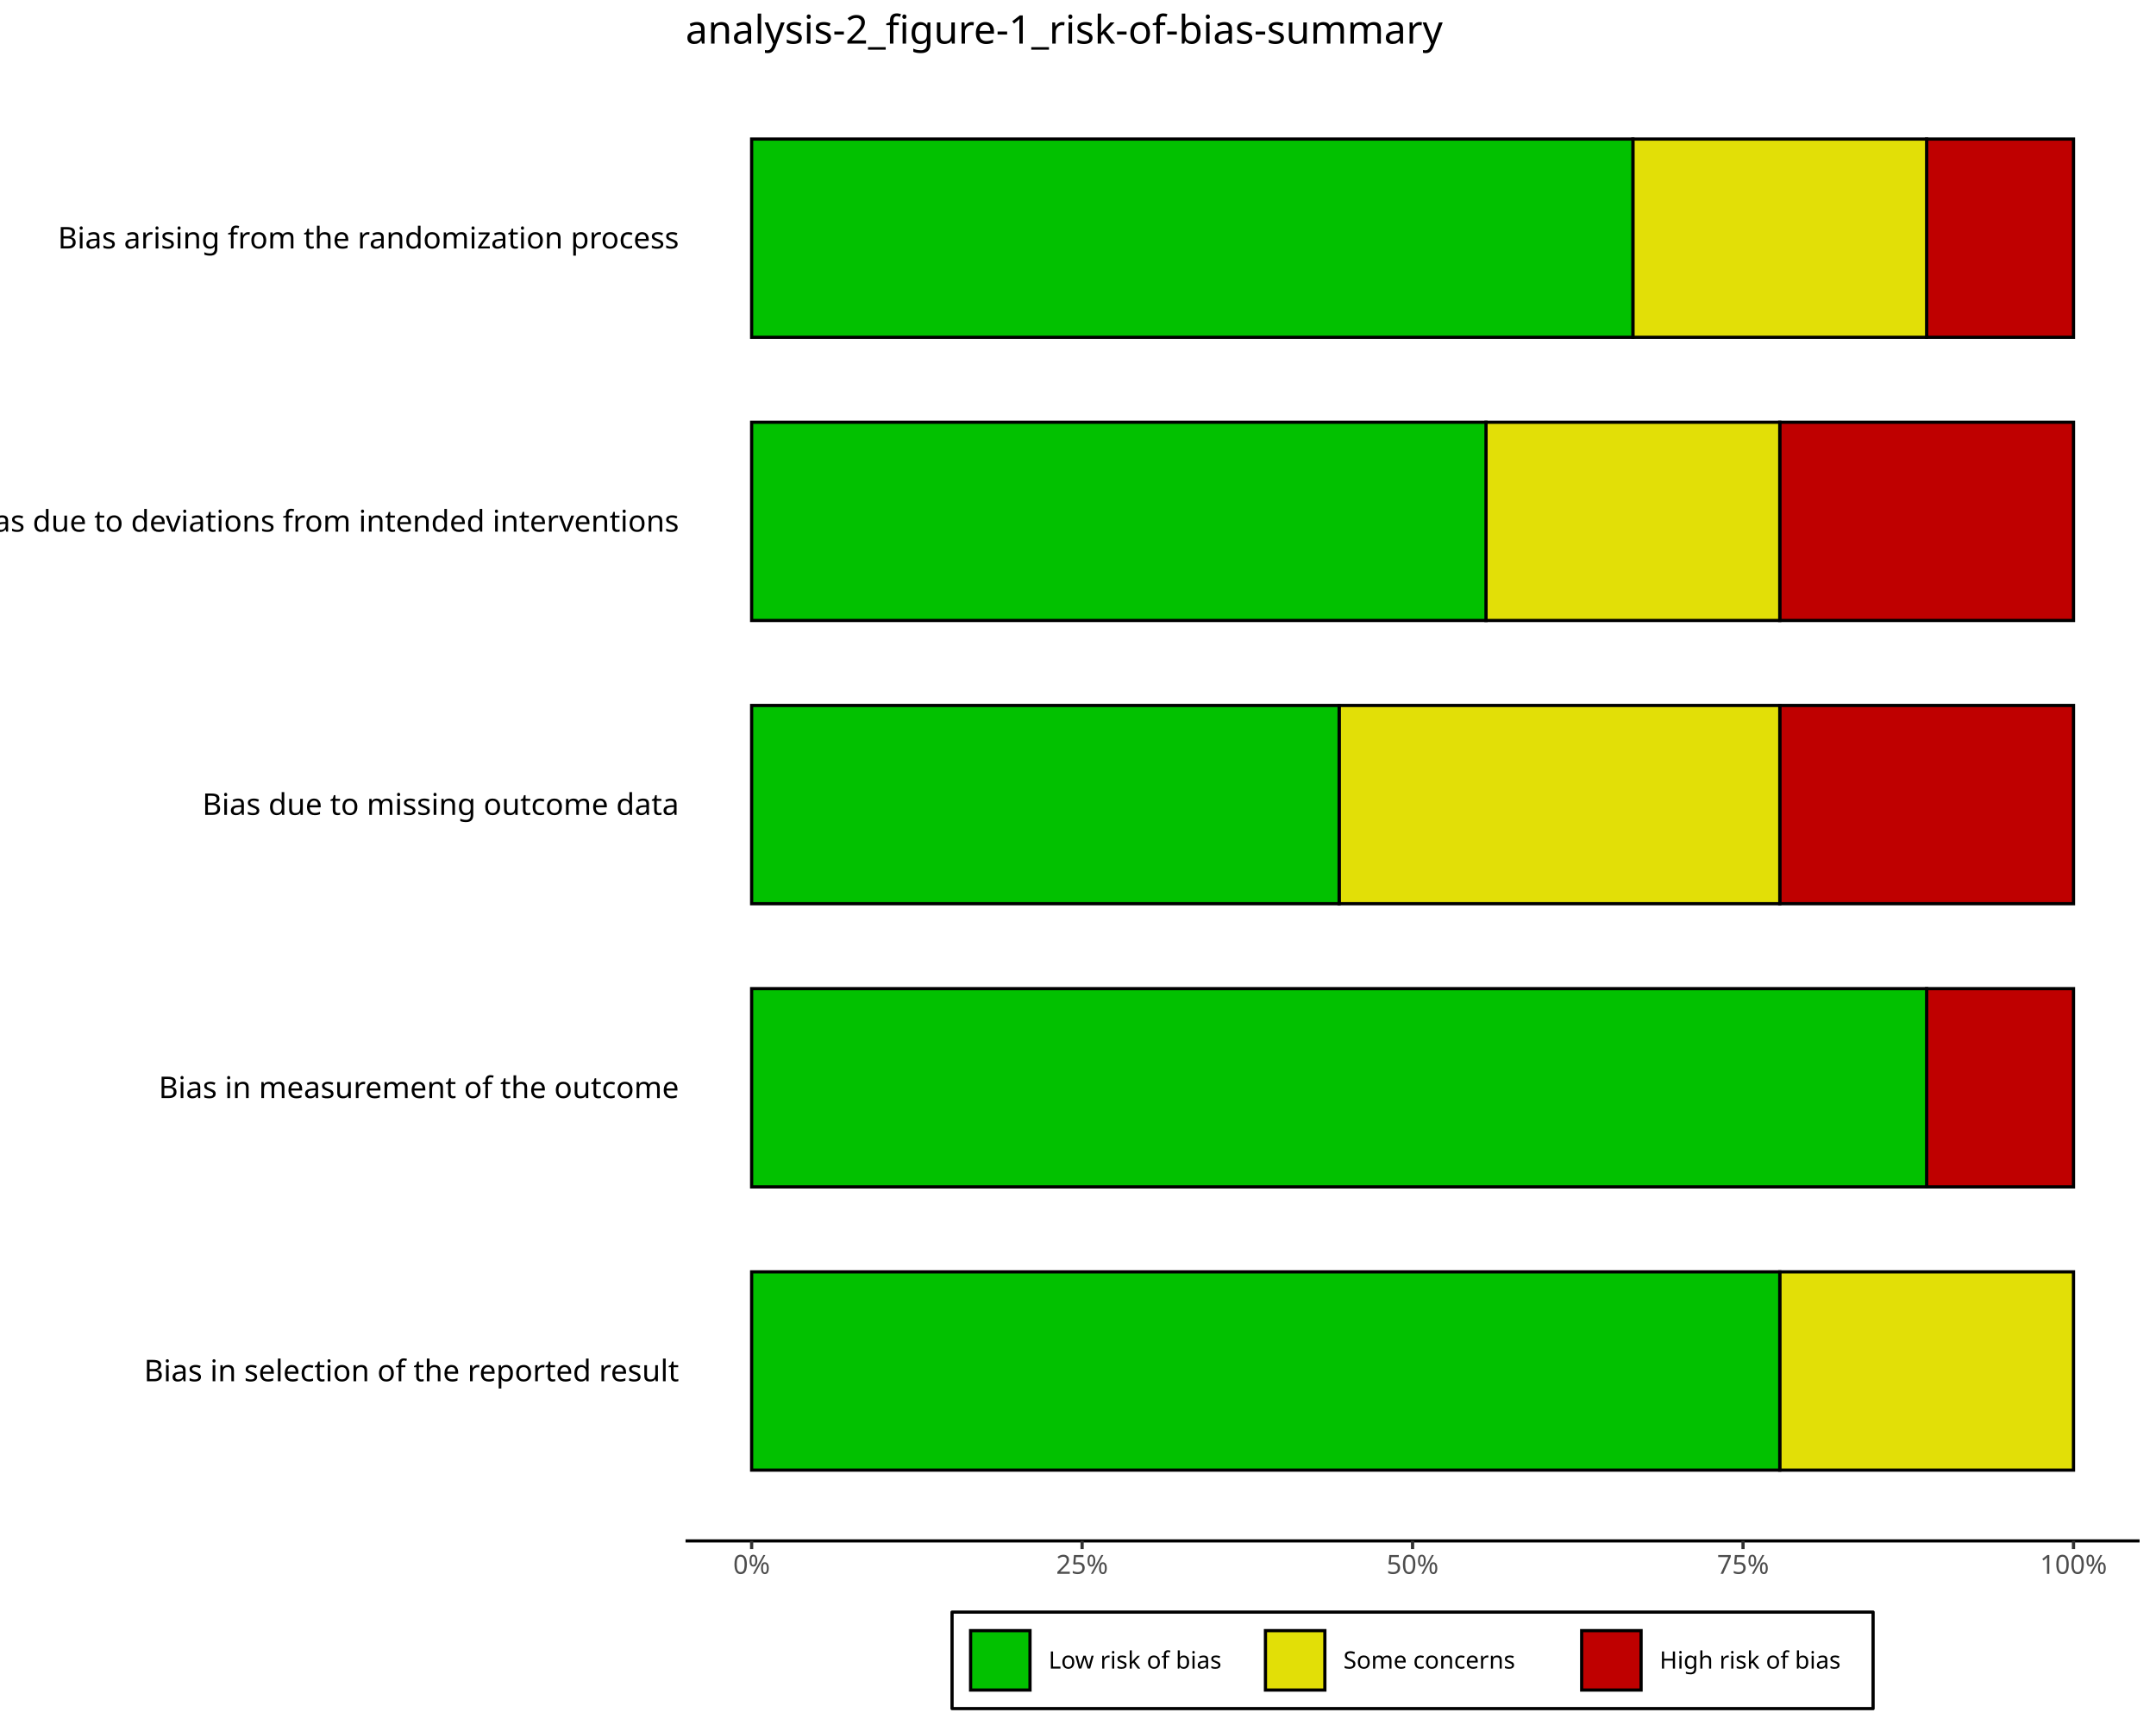
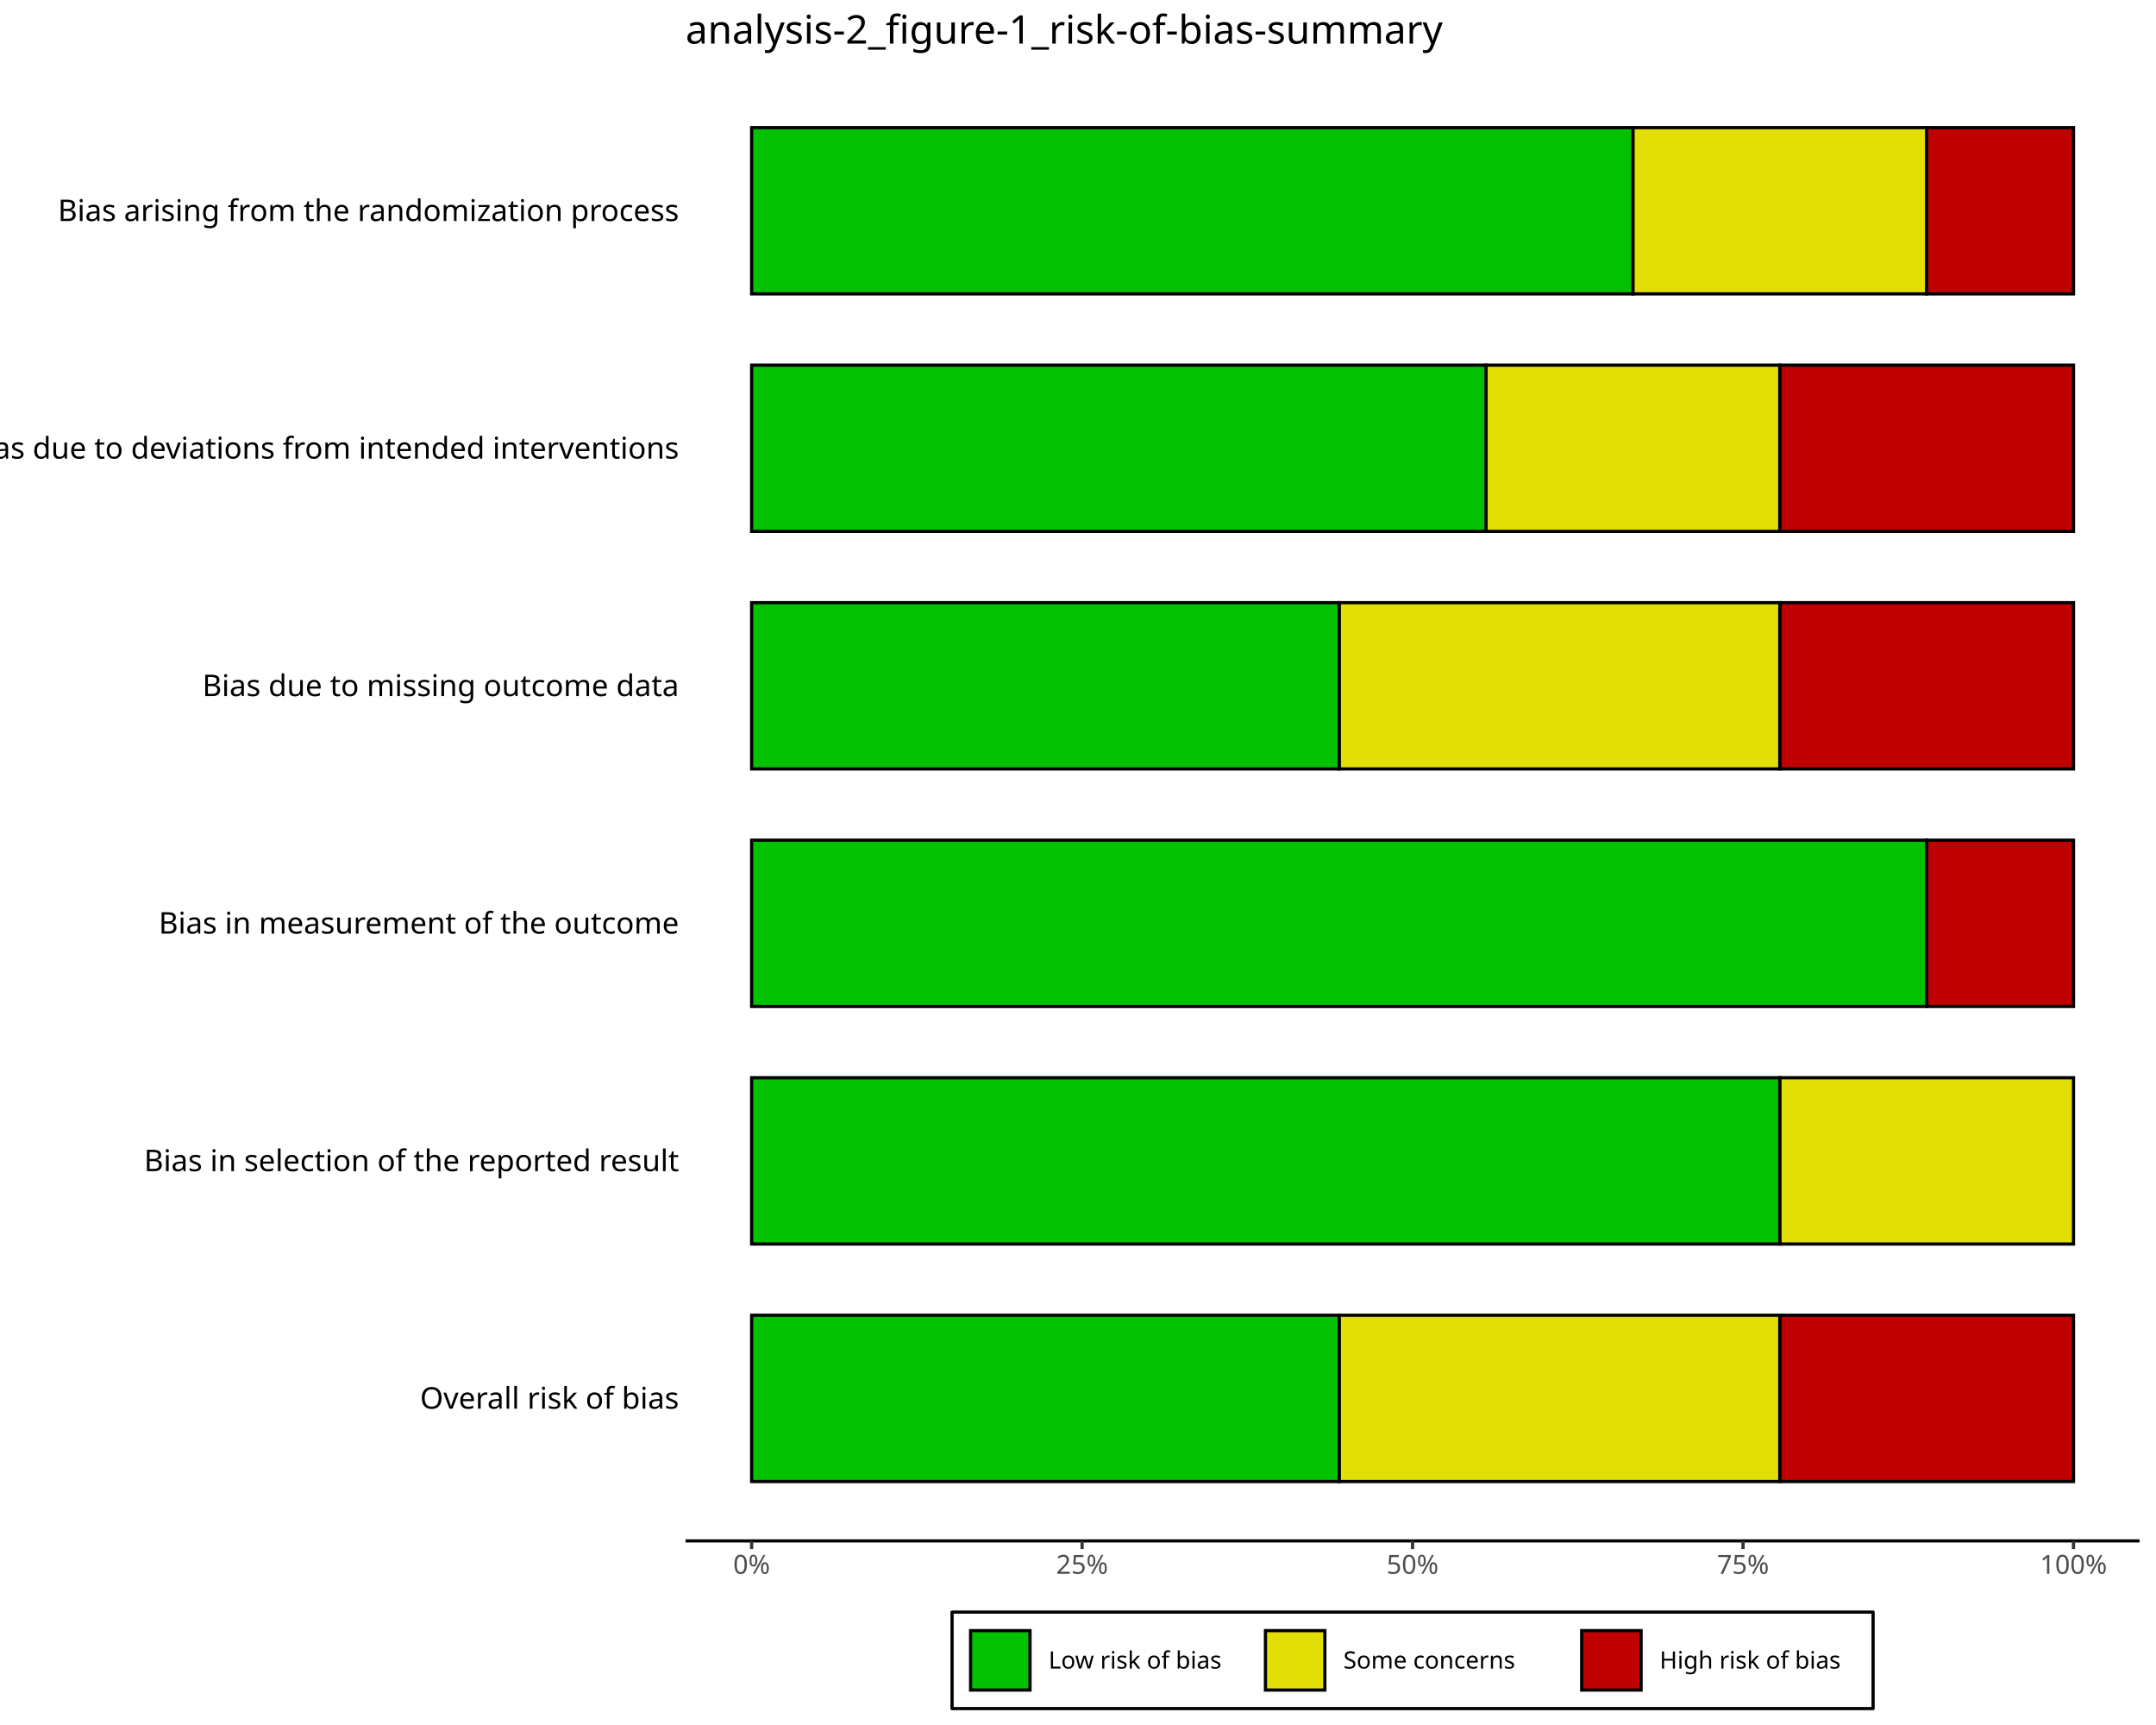
<svg xmlns="http://www.w3.org/2000/svg" class="svglite" data-engine-version="2.0" width="720.00pt" height="576.00pt" viewBox="0 0 720.00 576.00">
  <defs>
    <style type="text/css">
    .svglite line, .svglite polyline, .svglite polygon, .svglite path, .svglite rect, .svglite circle {
      fill: none;
      stroke: #000000;
      stroke-linecap: round;
      stroke-linejoin: round;
      stroke-miterlimit: 10.00;
    }
  </style>
  </defs>
  <rect width="100%" height="100%" style="stroke: none; fill: #FFFFFF;" />
  <defs>
    <clipPath id="cpMC4wMHw3MjAuMDB8MC4wMHw1NzYuMDA=">
      <rect x="0.00" y="0.00" width="720.00" height="576.00" />
    </clipPath>
  </defs>
  <g clip-path="url(#cpMC4wMHw3MjAuMDB8MC4wMHw1NzYuMDA=)">
    <rect x="0.00" y="0.00" width="720.00" height="576.00" style="stroke-width: 1.07; stroke: #FFFFFF; fill: #FFFFFF;" />
  </g>
  <defs>
    <clipPath id="cpMjI4Ljk0fDcxNC41MnwyMi43OHw1MTQuNTM=">
      <rect x="228.94" y="22.78" width="485.58" height="491.74" />
    </clipPath>
  </defs>
  <g clip-path="url(#cpMjI4Ljk0fDcxNC41MnwyMi43OHw1MTQuNTM=)">
-     <rect x="594.35" y="424.69" width="98.10" height="66.20" style="stroke-width: 1.07; stroke-linecap: butt; stroke-linejoin: miter; fill: #E2DF07;" />
-     <rect x="251.01" y="424.69" width="343.34" height="66.20" style="stroke-width: 1.07; stroke-linecap: butt; stroke-linejoin: miter; fill: #02C100;" />
-     <rect x="643.40" y="330.12" width="49.05" height="66.20" style="stroke-width: 1.07; stroke-linecap: butt; stroke-linejoin: miter; fill: #BF0000;" />
-     <rect x="251.01" y="330.12" width="392.39" height="66.20" style="stroke-width: 1.07; stroke-linecap: butt; stroke-linejoin: miter; fill: #02C100;" />
-     <rect x="594.35" y="235.56" width="98.10" height="66.20" style="stroke-width: 1.07; stroke-linecap: butt; stroke-linejoin: miter; fill: #BF0000;" />
-     <rect x="447.21" y="235.56" width="147.15" height="66.20" style="stroke-width: 1.07; stroke-linecap: butt; stroke-linejoin: miter; fill: #E2DF07;" />
-     <rect x="251.01" y="235.56" width="196.19" height="66.20" style="stroke-width: 1.07; stroke-linecap: butt; stroke-linejoin: miter; fill: #02C100;" />
-     <rect x="594.35" y="140.99" width="98.10" height="66.20" style="stroke-width: 1.07; stroke-linecap: butt; stroke-linejoin: miter; fill: #BF0000;" />
-     <rect x="496.25" y="140.99" width="98.10" height="66.20" style="stroke-width: 1.07; stroke-linecap: butt; stroke-linejoin: miter; fill: #E2DF07;" />
-     <rect x="251.01" y="140.99" width="245.24" height="66.20" style="stroke-width: 1.07; stroke-linecap: butt; stroke-linejoin: miter; fill: #02C100;" />
-     <rect x="643.40" y="46.43" width="49.05" height="66.20" style="stroke-width: 1.07; stroke-linecap: butt; stroke-linejoin: miter; fill: #BF0000;" />
-     <rect x="545.30" y="46.43" width="98.10" height="66.20" style="stroke-width: 1.07; stroke-linecap: butt; stroke-linejoin: miter; fill: #E2DF07;" />
-     <rect x="251.01" y="46.43" width="294.29" height="66.20" style="stroke-width: 1.07; stroke-linecap: butt; stroke-linejoin: miter; fill: #02C100;" />
+     <rect x="594.35" y="439.18" width="98.10" height="55.52" style="stroke-width: 1.07; stroke-linecap: butt; stroke-linejoin: miter; fill: #BF0000;" />
+     <rect x="447.21" y="439.18" width="147.15" height="55.52" style="stroke-width: 1.07; stroke-linecap: butt; stroke-linejoin: miter; fill: #E2DF07;" />
+     <rect x="251.01" y="439.18" width="196.19" height="55.52" style="stroke-width: 1.07; stroke-linecap: butt; stroke-linejoin: miter; fill: #02C100;" />
+     <rect x="594.35" y="359.87" width="98.10" height="55.52" style="stroke-width: 1.07; stroke-linecap: butt; stroke-linejoin: miter; fill: #E2DF07;" />
+     <rect x="251.01" y="359.87" width="343.34" height="55.52" style="stroke-width: 1.07; stroke-linecap: butt; stroke-linejoin: miter; fill: #02C100;" />
+     <rect x="643.40" y="280.55" width="49.05" height="55.52" style="stroke-width: 1.07; stroke-linecap: butt; stroke-linejoin: miter; fill: #BF0000;" />
+     <rect x="251.01" y="280.55" width="392.39" height="55.52" style="stroke-width: 1.07; stroke-linecap: butt; stroke-linejoin: miter; fill: #02C100;" />
+     <rect x="594.35" y="201.24" width="98.10" height="55.52" style="stroke-width: 1.07; stroke-linecap: butt; stroke-linejoin: miter; fill: #BF0000;" />
+     <rect x="447.21" y="201.24" width="147.15" height="55.52" style="stroke-width: 1.07; stroke-linecap: butt; stroke-linejoin: miter; fill: #E2DF07;" />
+     <rect x="251.01" y="201.24" width="196.19" height="55.52" style="stroke-width: 1.07; stroke-linecap: butt; stroke-linejoin: miter; fill: #02C100;" />
+     <rect x="594.35" y="121.93" width="98.10" height="55.52" style="stroke-width: 1.07; stroke-linecap: butt; stroke-linejoin: miter; fill: #BF0000;" />
+     <rect x="496.25" y="121.93" width="98.10" height="55.52" style="stroke-width: 1.07; stroke-linecap: butt; stroke-linejoin: miter; fill: #E2DF07;" />
+     <rect x="251.01" y="121.93" width="245.24" height="55.52" style="stroke-width: 1.07; stroke-linecap: butt; stroke-linejoin: miter; fill: #02C100;" />
+     <rect x="643.40" y="42.61" width="49.05" height="55.52" style="stroke-width: 1.07; stroke-linecap: butt; stroke-linejoin: miter; fill: #BF0000;" />
+     <rect x="545.30" y="42.61" width="98.10" height="55.52" style="stroke-width: 1.07; stroke-linecap: butt; stroke-linejoin: miter; fill: #E2DF07;" />
+     <rect x="251.01" y="42.61" width="294.29" height="55.52" style="stroke-width: 1.07; stroke-linecap: butt; stroke-linejoin: miter; fill: #02C100;" />
  </g>
  <g clip-path="url(#cpMC4wMHw3MjAuMDB8MC4wMHw1NzYuMDA=)">
-     <text x="226.75" y="461.23" text-anchor="end" style="font-size: 10.00px; font-family: sans;" textLength="167.33px" lengthAdjust="spacingAndGlyphs">Bias in selection of the reported result</text>
-     <text x="226.75" y="366.66" text-anchor="end" style="font-size: 10.00px; font-family: sans;" textLength="162.89px" lengthAdjust="spacingAndGlyphs">Bias in measurement of the outcome</text>
-     <text x="226.75" y="272.10" text-anchor="end" style="font-size: 10.00px; font-family: sans;" textLength="150.11px" lengthAdjust="spacingAndGlyphs">Bias due to missing outcome data</text>
-     <text x="226.75" y="177.53" text-anchor="end" style="font-size: 10.00px; font-family: sans;" textLength="221.27px" lengthAdjust="spacingAndGlyphs">Bias due to deviations from intended interventions</text>
-     <text x="226.75" y="82.96" text-anchor="end" style="font-size: 10.00px; font-family: sans;" textLength="194.56px" lengthAdjust="spacingAndGlyphs">Bias arising from the randomization process</text>
+     <text x="226.75" y="470.38" text-anchor="end" style="font-size: 10.00px; font-family: sans;" textLength="82.26px" lengthAdjust="spacingAndGlyphs">Overall risk of bias</text>
+     <text x="226.75" y="391.07" text-anchor="end" style="font-size: 10.00px; font-family: sans;" textLength="167.33px" lengthAdjust="spacingAndGlyphs">Bias in selection of the reported result</text>
+     <text x="226.75" y="311.75" text-anchor="end" style="font-size: 10.00px; font-family: sans;" textLength="162.89px" lengthAdjust="spacingAndGlyphs">Bias in measurement of the outcome</text>
+     <text x="226.75" y="232.44" text-anchor="end" style="font-size: 10.00px; font-family: sans;" textLength="150.11px" lengthAdjust="spacingAndGlyphs">Bias due to missing outcome data</text>
+     <text x="226.75" y="153.13" text-anchor="end" style="font-size: 10.00px; font-family: sans;" textLength="221.27px" lengthAdjust="spacingAndGlyphs">Bias due to deviations from intended interventions</text>
+     <text x="226.75" y="73.81" text-anchor="end" style="font-size: 10.00px; font-family: sans;" textLength="194.56px" lengthAdjust="spacingAndGlyphs">Bias arising from the randomization process</text>
    <polyline points="228.94,514.53 714.52,514.53 " style="stroke-width: 1.07; stroke-linecap: butt;" />
    <polyline points="251.01,517.27 251.01,514.53 " style="stroke-width: 1.07; stroke: #333333; stroke-linecap: butt;" />
    <polyline points="361.37,517.27 361.37,514.53 " style="stroke-width: 1.07; stroke: #333333; stroke-linecap: butt;" />
    <polyline points="471.73,517.27 471.73,514.53 " style="stroke-width: 1.07; stroke: #333333; stroke-linecap: butt;" />
    <polyline points="582.09,517.27 582.09,514.53 " style="stroke-width: 1.07; stroke: #333333; stroke-linecap: butt;" />
    <polyline points="692.45,517.27 692.45,514.53 " style="stroke-width: 1.07; stroke: #333333; stroke-linecap: butt;" />
    <text x="251.01" y="525.52" text-anchor="middle" style="font-size: 8.80px; fill: #4D4D4D; font-family: sans;" textLength="12.72px" lengthAdjust="spacingAndGlyphs">0%</text>
    <text x="361.37" y="525.52" text-anchor="middle" style="font-size: 8.80px; fill: #4D4D4D; font-family: sans;" textLength="17.61px" lengthAdjust="spacingAndGlyphs">25%</text>
    <text x="471.73" y="525.52" text-anchor="middle" style="font-size: 8.80px; fill: #4D4D4D; font-family: sans;" textLength="17.61px" lengthAdjust="spacingAndGlyphs">50%</text>
    <text x="582.09" y="525.52" text-anchor="middle" style="font-size: 8.80px; fill: #4D4D4D; font-family: sans;" textLength="17.61px" lengthAdjust="spacingAndGlyphs">75%</text>
    <text x="692.45" y="525.52" text-anchor="middle" style="font-size: 8.80px; fill: #4D4D4D; font-family: sans;" textLength="22.51px" lengthAdjust="spacingAndGlyphs">100%</text>
    <rect x="317.94" y="538.30" width="307.58" height="32.22" style="stroke-width: 1.07; fill: #FFFFFF;" />
    <rect x="324.13" y="544.49" width="19.84" height="19.84" style="stroke-width: 1.07; stroke-linecap: butt; stroke-linejoin: miter; fill: #02C100;" />
    <rect x="422.60" y="544.49" width="19.84" height="19.84" style="stroke-width: 1.07; stroke-linecap: butt; stroke-linejoin: miter; fill: #E2DF07;" />
    <rect x="528.20" y="544.49" width="19.84" height="19.84" style="stroke-width: 1.07; stroke-linecap: butt; stroke-linejoin: miter; fill: #BF0000;" />
    <text x="350.16" y="557.16" style="font-size: 8.00px; font-family: sans;" textLength="66.25px" lengthAdjust="spacingAndGlyphs">  Low risk of bias   </text>
    <text x="448.63" y="557.16" style="font-size: 8.00px; font-family: sans;" textLength="73.38px" lengthAdjust="spacingAndGlyphs">  Some concerns      </text>
    <text x="554.23" y="557.16" style="font-size: 8.00px; font-family: sans;" textLength="65.81px" lengthAdjust="spacingAndGlyphs">  High risk of bias  </text>
    <text x="228.94" y="14.56" style="font-size: 13.20px; font-family: sans;" textLength="242.12px" lengthAdjust="spacingAndGlyphs">analysis-2_figure-1_risk-of-bias-summary</text>
  </g>
</svg>
